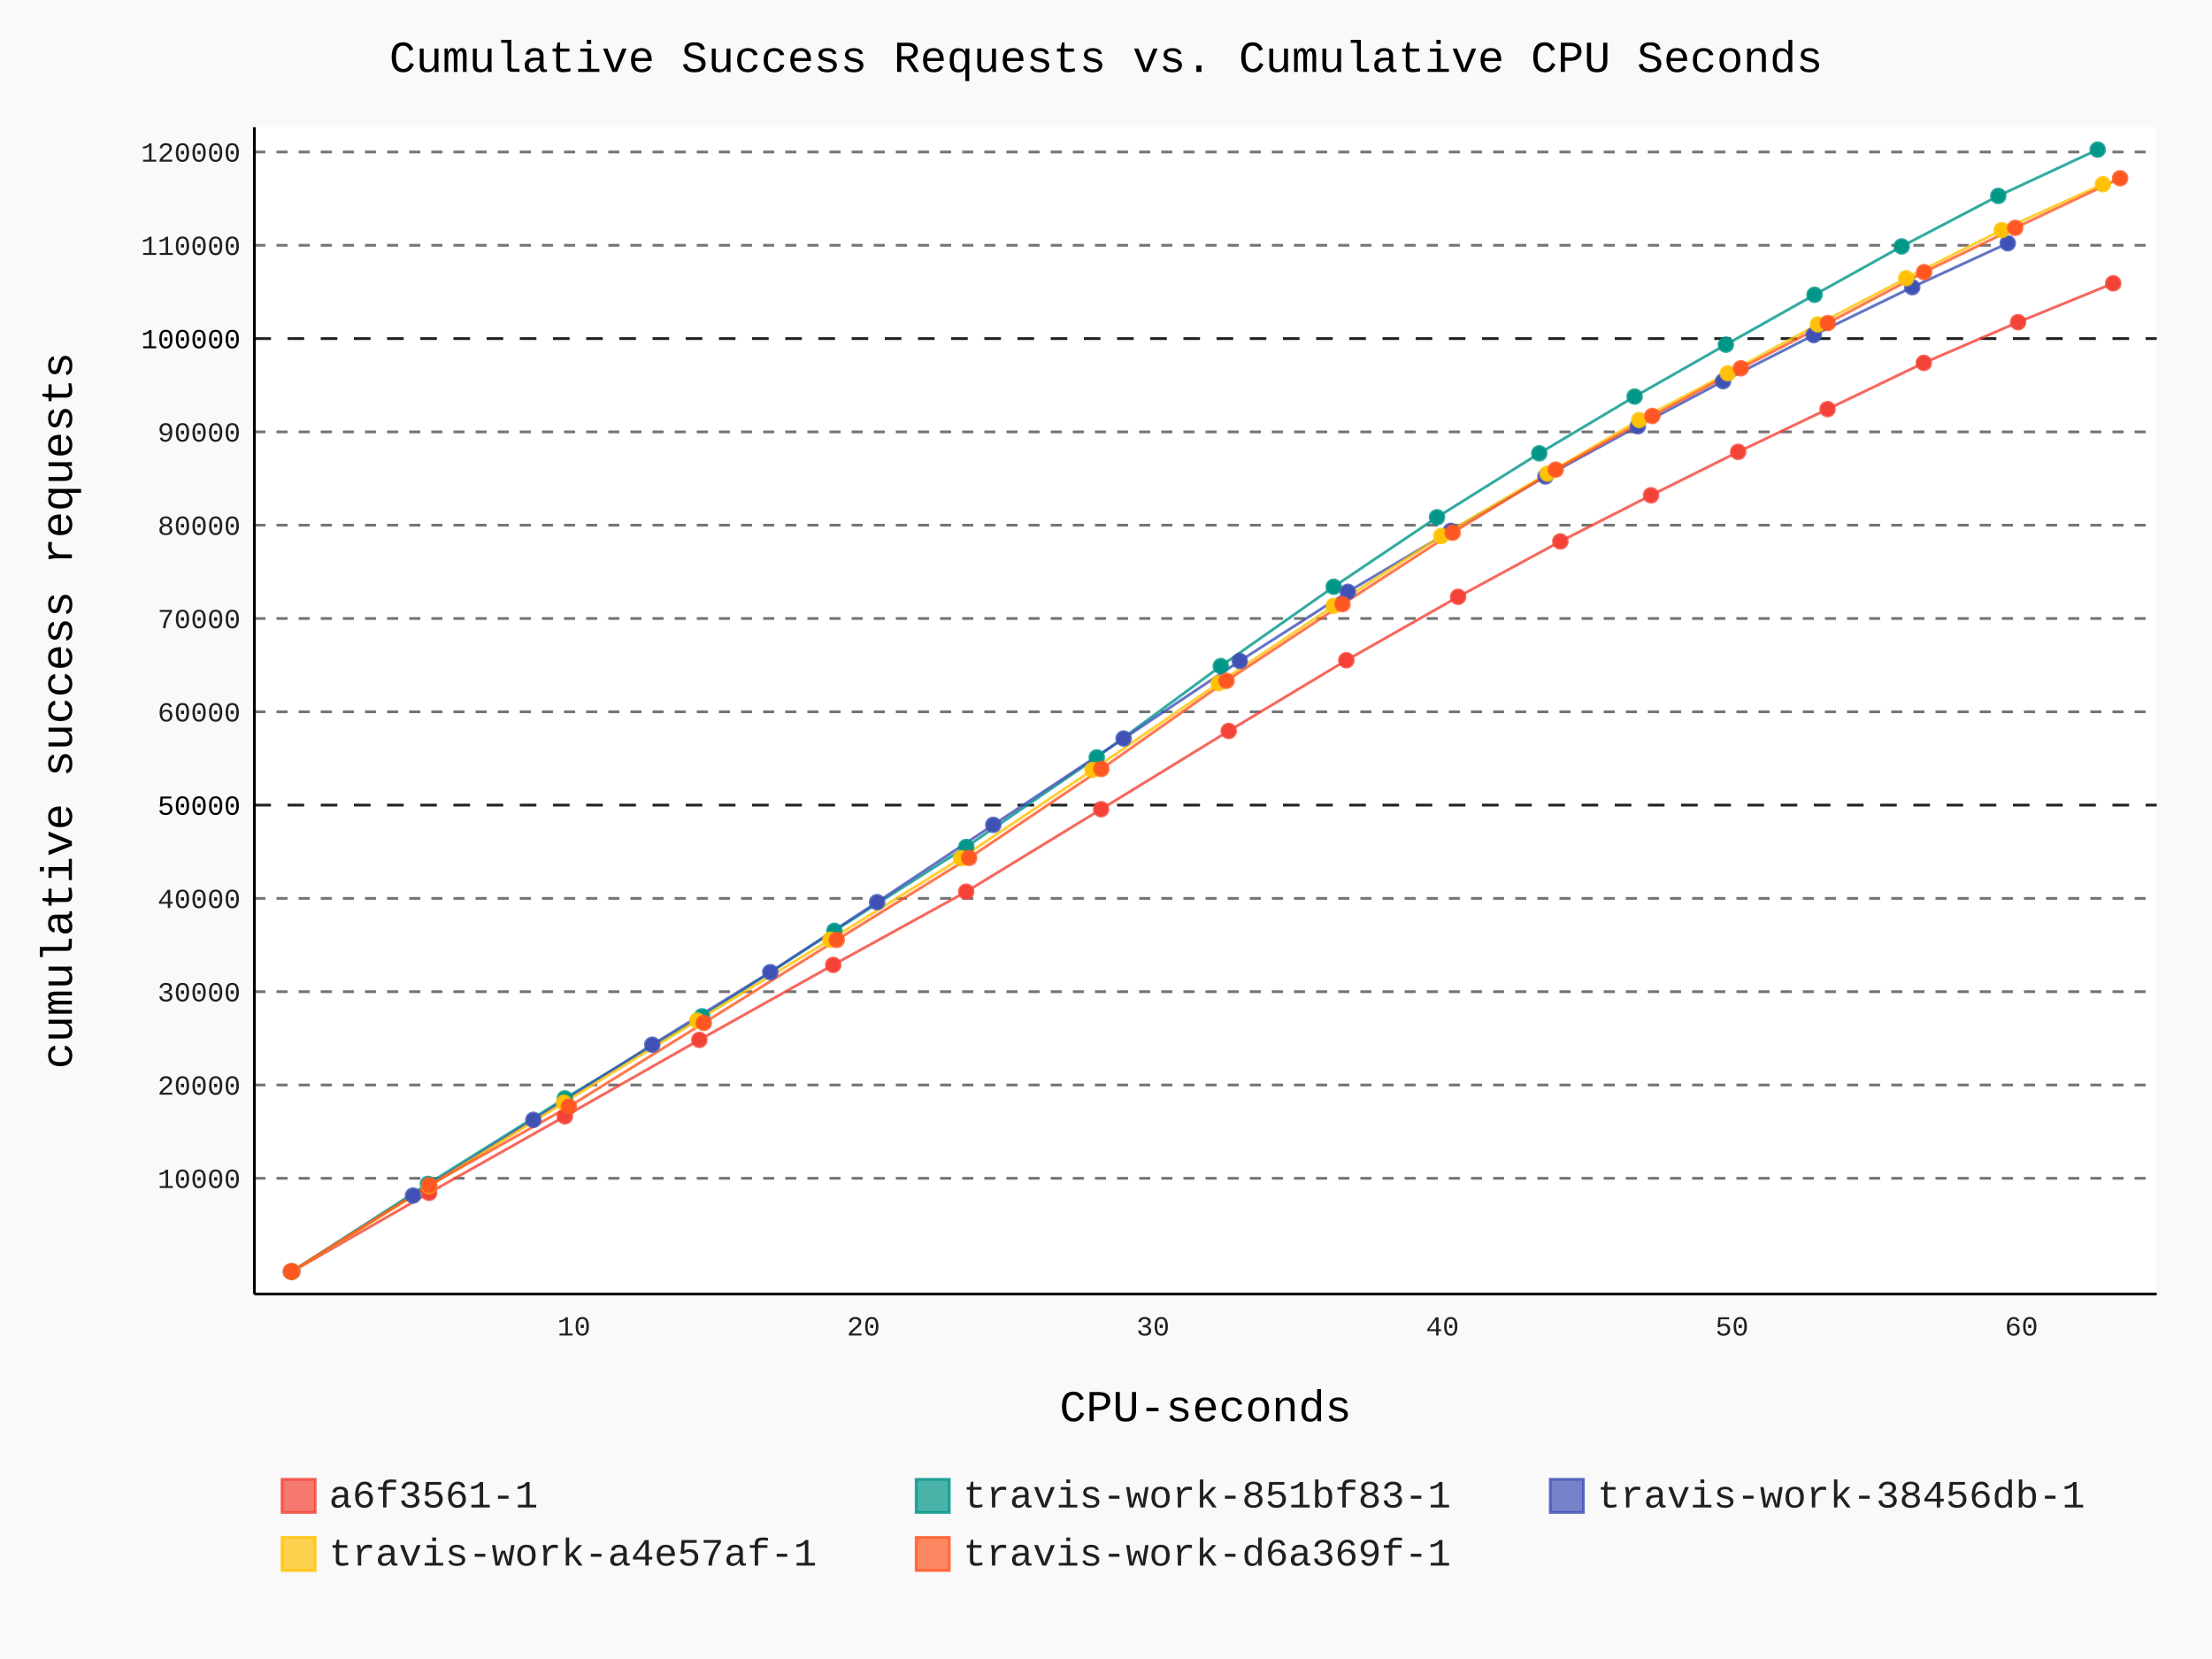
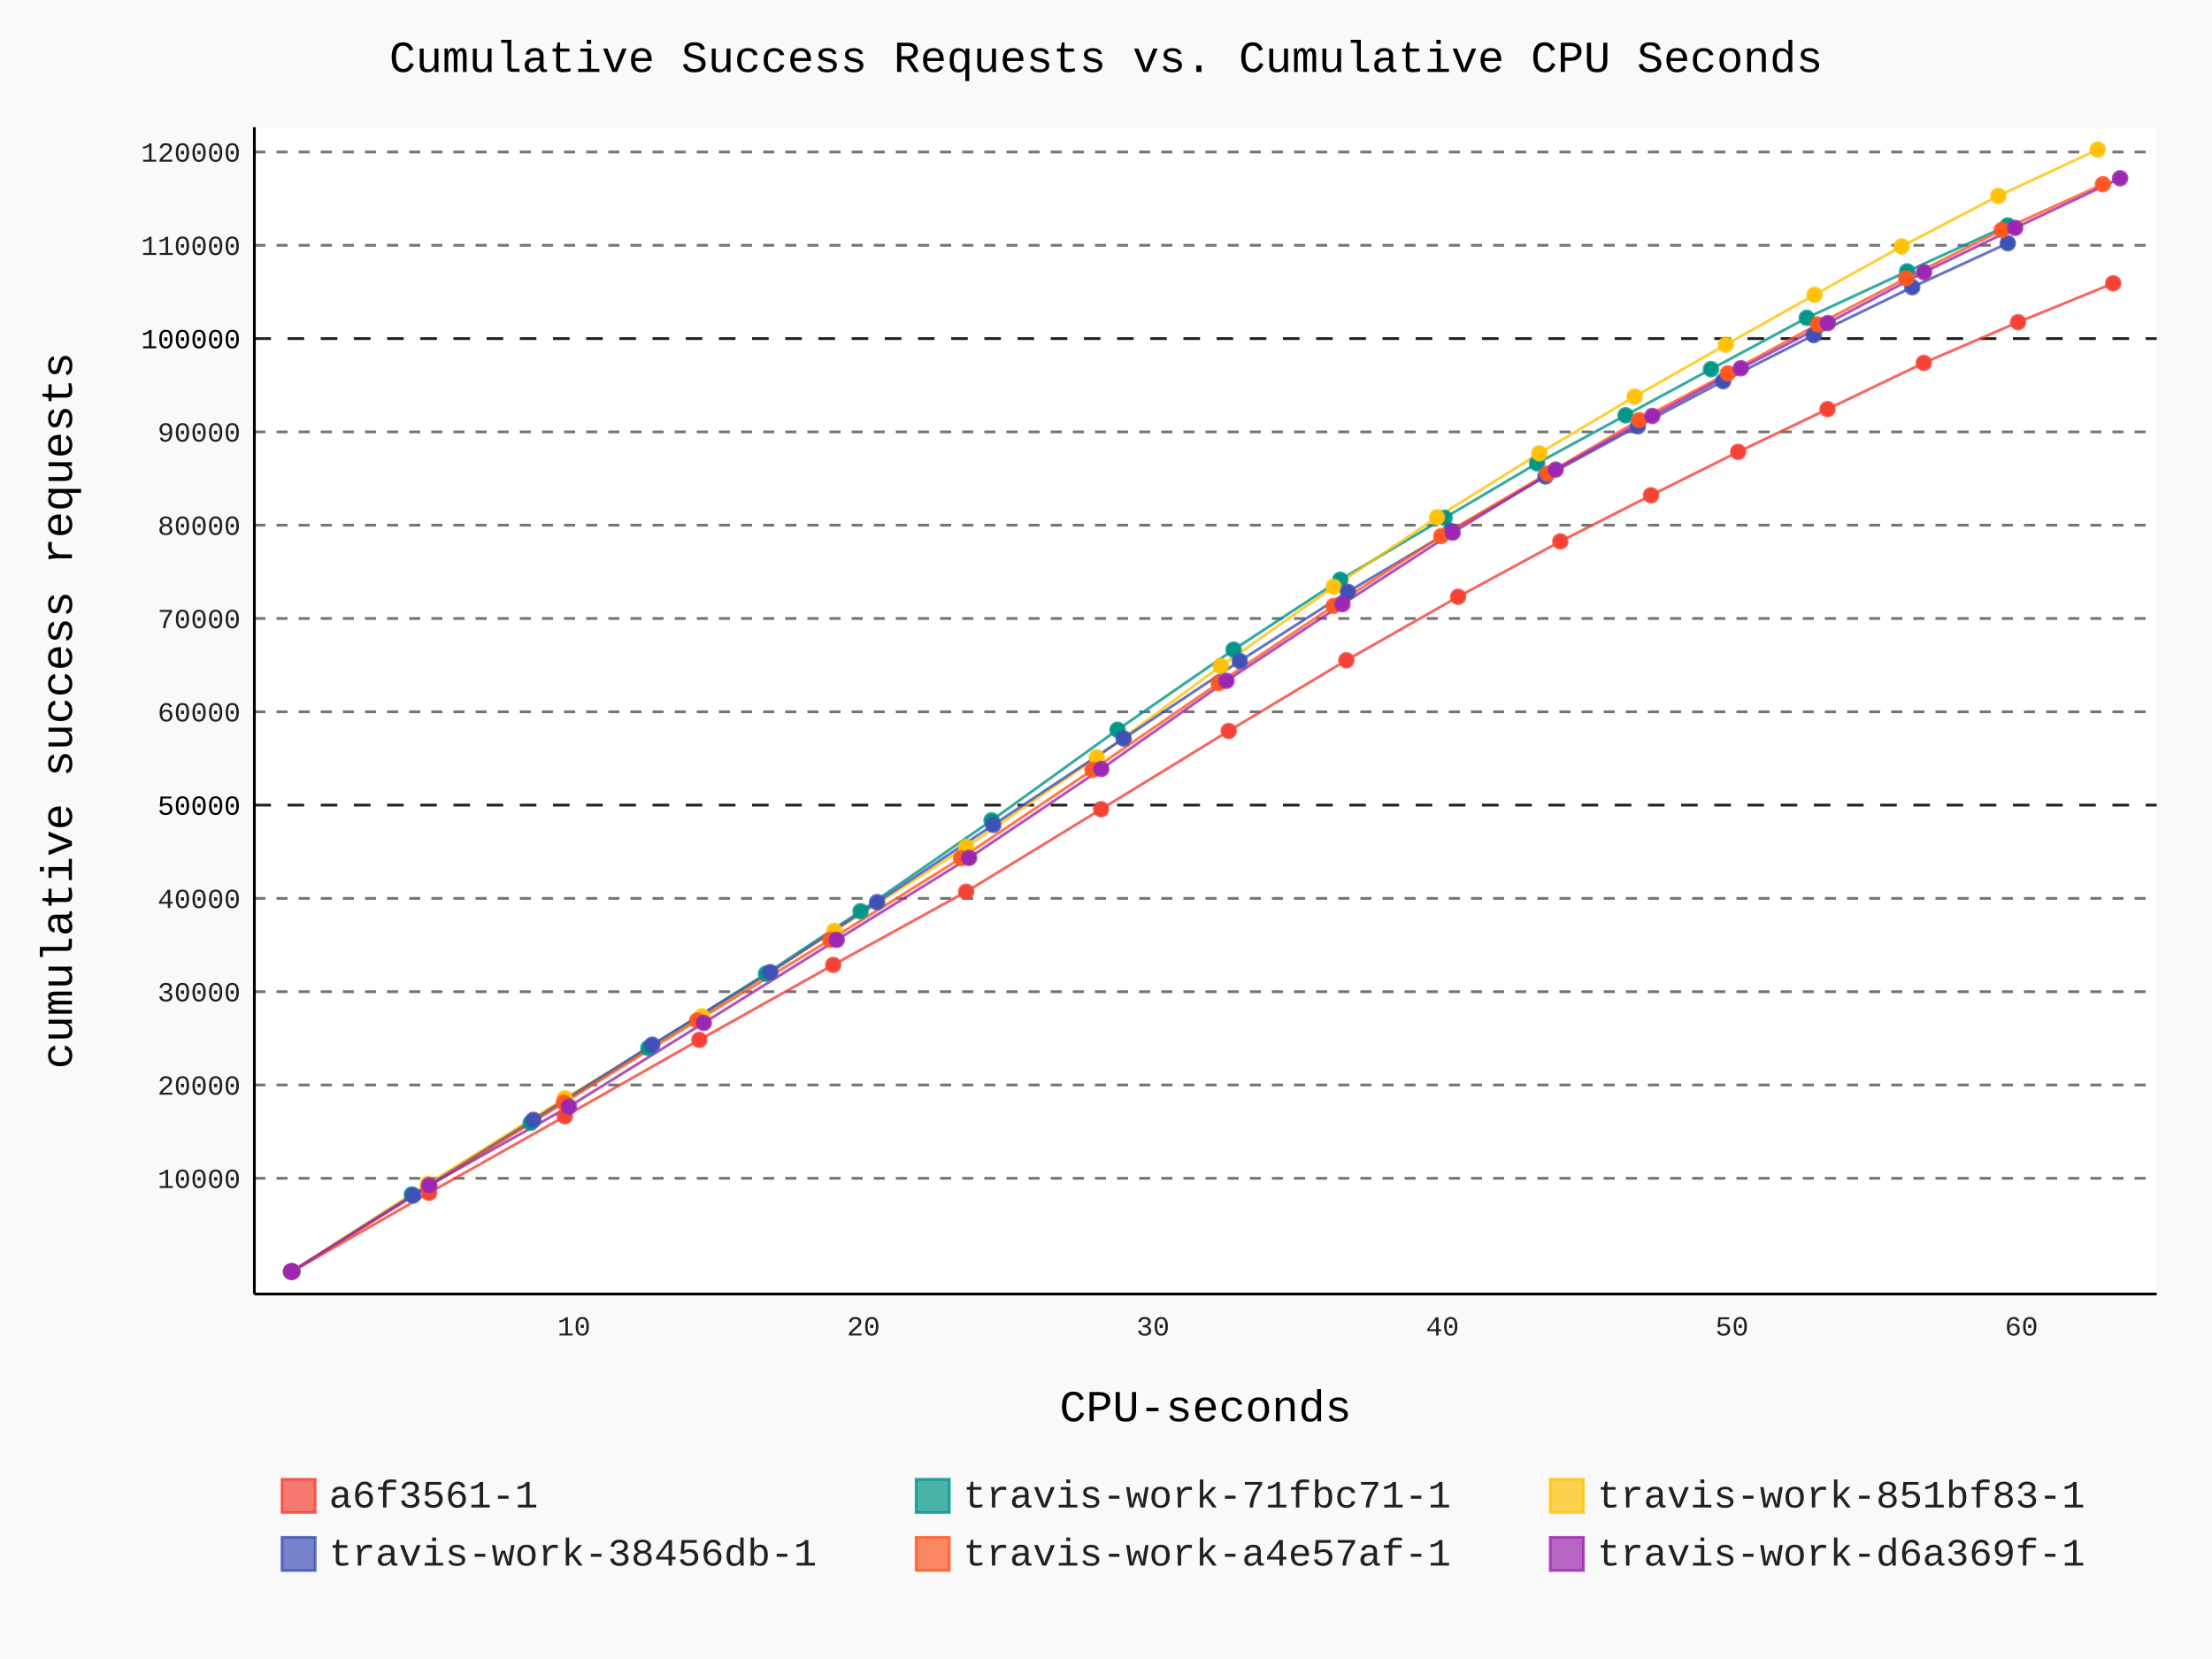
- <svg xmlns="http://www.w3.org/2000/svg" id="chart-db047830-faa6-434f-a14d-485010f6ed37" class="pygal-chart" viewBox="0 0 800 600">
+ <svg xmlns="http://www.w3.org/2000/svg" id="chart-fa2cd950-7147-416b-9624-58029ba85164" class="pygal-chart" viewBox="0 0 800 600">
  <defs>
-     <style type="text/css">#chart-db047830-faa6-434f-a14d-485010f6ed37{-webkit-user-select:none;-webkit-font-smoothing:antialiased;font-family:Consolas,"Liberation Mono",Menlo,Courier,monospace}#chart-db047830-faa6-434f-a14d-485010f6ed37 .title{font-family:Consolas,"Liberation Mono",Menlo,Courier,monospace;font-size:16px}#chart-db047830-faa6-434f-a14d-485010f6ed37 .legends .legend text{font-family:Consolas,"Liberation Mono",Menlo,Courier,monospace;font-size:14px}#chart-db047830-faa6-434f-a14d-485010f6ed37 .axis text{font-family:Consolas,"Liberation Mono",Menlo,Courier,monospace;font-size:10px}#chart-db047830-faa6-434f-a14d-485010f6ed37 .axis text.major{font-family:Consolas,"Liberation Mono",Menlo,Courier,monospace;font-size:10px}#chart-db047830-faa6-434f-a14d-485010f6ed37 .text-overlay text.value{font-family:Consolas,"Liberation Mono",Menlo,Courier,monospace;font-size:16px}#chart-db047830-faa6-434f-a14d-485010f6ed37 .text-overlay text.label{font-family:Consolas,"Liberation Mono",Menlo,Courier,monospace;font-size:10px}#chart-db047830-faa6-434f-a14d-485010f6ed37 .tooltip{font-family:Consolas,"Liberation Mono",Menlo,Courier,monospace;font-size:14px}#chart-db047830-faa6-434f-a14d-485010f6ed37 text.no_data{font-family:Consolas,"Liberation Mono",Menlo,Courier,monospace;font-size:64px}
- #chart-db047830-faa6-434f-a14d-485010f6ed37{background-color:rgba(249,249,249,1)}#chart-db047830-faa6-434f-a14d-485010f6ed37 path,#chart-db047830-faa6-434f-a14d-485010f6ed37 line,#chart-db047830-faa6-434f-a14d-485010f6ed37 rect,#chart-db047830-faa6-434f-a14d-485010f6ed37 circle{-webkit-transition:150ms;-moz-transition:150ms;transition:150ms}#chart-db047830-faa6-434f-a14d-485010f6ed37 .graph &gt; .background{fill:rgba(249,249,249,1)}#chart-db047830-faa6-434f-a14d-485010f6ed37 .plot &gt; .background{fill:rgba(255,255,255,1)}#chart-db047830-faa6-434f-a14d-485010f6ed37 .graph{fill:rgba(0,0,0,.87)}#chart-db047830-faa6-434f-a14d-485010f6ed37 text.no_data{fill:rgba(0,0,0,1)}#chart-db047830-faa6-434f-a14d-485010f6ed37 .title{fill:rgba(0,0,0,1)}#chart-db047830-faa6-434f-a14d-485010f6ed37 .legends .legend text{fill:rgba(0,0,0,.87)}#chart-db047830-faa6-434f-a14d-485010f6ed37 .legends .legend:hover text{fill:rgba(0,0,0,1)}#chart-db047830-faa6-434f-a14d-485010f6ed37 .axis .line{stroke:rgba(0,0,0,1)}#chart-db047830-faa6-434f-a14d-485010f6ed37 .axis .guide.line{stroke:rgba(0,0,0,.54)}#chart-db047830-faa6-434f-a14d-485010f6ed37 .axis .major.line{stroke:rgba(0,0,0,.87)}#chart-db047830-faa6-434f-a14d-485010f6ed37 .axis text.major{fill:rgba(0,0,0,1)}#chart-db047830-faa6-434f-a14d-485010f6ed37 .axis.y .guides:hover .guide.line,#chart-db047830-faa6-434f-a14d-485010f6ed37 .line-graph .axis.x .guides:hover .guide.line,#chart-db047830-faa6-434f-a14d-485010f6ed37 .stackedline-graph .axis.x .guides:hover .guide.line,#chart-db047830-faa6-434f-a14d-485010f6ed37 .xy-graph .axis.x .guides:hover .guide.line{stroke:rgba(0,0,0,1)}#chart-db047830-faa6-434f-a14d-485010f6ed37 .axis .guides:hover text{fill:rgba(0,0,0,1)}#chart-db047830-faa6-434f-a14d-485010f6ed37 .reactive{fill-opacity:.7;stroke-opacity:.8}#chart-db047830-faa6-434f-a14d-485010f6ed37 .ci{stroke:rgba(0,0,0,.87)}#chart-db047830-faa6-434f-a14d-485010f6ed37 .reactive.active,#chart-db047830-faa6-434f-a14d-485010f6ed37 .active .reactive{fill-opacity:.8;stroke-opacity:.9;stroke-width:4}#chart-db047830-faa6-434f-a14d-485010f6ed37 .ci .reactive.active{stroke-width:1.5}#chart-db047830-faa6-434f-a14d-485010f6ed37 .series text{fill:rgba(0,0,0,1)}#chart-db047830-faa6-434f-a14d-485010f6ed37 .tooltip rect{fill:rgba(255,255,255,1);stroke:rgba(0,0,0,1);-webkit-transition:opacity 150ms;-moz-transition:opacity 150ms;transition:opacity 150ms}#chart-db047830-faa6-434f-a14d-485010f6ed37 .tooltip .label{fill:rgba(0,0,0,.87)}#chart-db047830-faa6-434f-a14d-485010f6ed37 .tooltip .label{fill:rgba(0,0,0,.87)}#chart-db047830-faa6-434f-a14d-485010f6ed37 .tooltip .legend{font-size:.8em;fill:rgba(0,0,0,.54)}#chart-db047830-faa6-434f-a14d-485010f6ed37 .tooltip .x_label{font-size:.6em;fill:rgba(0,0,0,1)}#chart-db047830-faa6-434f-a14d-485010f6ed37 .tooltip .xlink{font-size:.5em;text-decoration:underline}#chart-db047830-faa6-434f-a14d-485010f6ed37 .tooltip .value{font-size:1.5em}#chart-db047830-faa6-434f-a14d-485010f6ed37 .bound{font-size:.5em}#chart-db047830-faa6-434f-a14d-485010f6ed37 .max-value{font-size:.75em;fill:rgba(0,0,0,.54)}#chart-db047830-faa6-434f-a14d-485010f6ed37 .map-element{fill:rgba(255,255,255,1);stroke:rgba(0,0,0,.54) !important}#chart-db047830-faa6-434f-a14d-485010f6ed37 .map-element .reactive{fill-opacity:inherit;stroke-opacity:inherit}#chart-db047830-faa6-434f-a14d-485010f6ed37 .color-0,#chart-db047830-faa6-434f-a14d-485010f6ed37 .color-0 a:visited{stroke:#F44336;fill:#F44336}#chart-db047830-faa6-434f-a14d-485010f6ed37 .color-1,#chart-db047830-faa6-434f-a14d-485010f6ed37 .color-1 a:visited{stroke:#009688;fill:#009688}#chart-db047830-faa6-434f-a14d-485010f6ed37 .color-2,#chart-db047830-faa6-434f-a14d-485010f6ed37 .color-2 a:visited{stroke:#3F51B5;fill:#3F51B5}#chart-db047830-faa6-434f-a14d-485010f6ed37 .color-3,#chart-db047830-faa6-434f-a14d-485010f6ed37 .color-3 a:visited{stroke:#FFC107;fill:#FFC107}#chart-db047830-faa6-434f-a14d-485010f6ed37 .color-4,#chart-db047830-faa6-434f-a14d-485010f6ed37 .color-4 a:visited{stroke:#FF5722;fill:#FF5722}#chart-db047830-faa6-434f-a14d-485010f6ed37 .text-overlay .color-0 text{fill:black}#chart-db047830-faa6-434f-a14d-485010f6ed37 .text-overlay .color-1 text{fill:black}#chart-db047830-faa6-434f-a14d-485010f6ed37 .text-overlay .color-2 text{fill:black}#chart-db047830-faa6-434f-a14d-485010f6ed37 .text-overlay .color-3 text{fill:black}#chart-db047830-faa6-434f-a14d-485010f6ed37 .text-overlay .color-4 text{fill:black}
- #chart-db047830-faa6-434f-a14d-485010f6ed37 text.no_data{text-anchor:middle}#chart-db047830-faa6-434f-a14d-485010f6ed37 .guide.line{fill:none}#chart-db047830-faa6-434f-a14d-485010f6ed37 .centered{text-anchor:middle}#chart-db047830-faa6-434f-a14d-485010f6ed37 .title{text-anchor:middle}#chart-db047830-faa6-434f-a14d-485010f6ed37 .legends .legend text{fill-opacity:1}#chart-db047830-faa6-434f-a14d-485010f6ed37 .axis.x text{text-anchor:middle}#chart-db047830-faa6-434f-a14d-485010f6ed37 .axis.x:not(.web) text[transform]{text-anchor:start}#chart-db047830-faa6-434f-a14d-485010f6ed37 .axis.x:not(.web) text[transform].backwards{text-anchor:end}#chart-db047830-faa6-434f-a14d-485010f6ed37 .axis.y text{text-anchor:end}#chart-db047830-faa6-434f-a14d-485010f6ed37 .axis.y text[transform].backwards{text-anchor:start}#chart-db047830-faa6-434f-a14d-485010f6ed37 .axis.y2 text{text-anchor:start}#chart-db047830-faa6-434f-a14d-485010f6ed37 .axis.y2 text[transform].backwards{text-anchor:end}#chart-db047830-faa6-434f-a14d-485010f6ed37 .axis .guide.line{stroke-dasharray:4,4}#chart-db047830-faa6-434f-a14d-485010f6ed37 .axis .major.guide.line{stroke-dasharray:6,6}#chart-db047830-faa6-434f-a14d-485010f6ed37 .horizontal .axis.y .guide.line,#chart-db047830-faa6-434f-a14d-485010f6ed37 .horizontal .axis.y2 .guide.line,#chart-db047830-faa6-434f-a14d-485010f6ed37 .vertical .axis.x .guide.line{opacity:0}#chart-db047830-faa6-434f-a14d-485010f6ed37 .horizontal .axis.always_show .guide.line,#chart-db047830-faa6-434f-a14d-485010f6ed37 .vertical .axis.always_show .guide.line{opacity:1 !important}#chart-db047830-faa6-434f-a14d-485010f6ed37 .axis.y .guides:hover .guide.line,#chart-db047830-faa6-434f-a14d-485010f6ed37 .axis.y2 .guides:hover .guide.line,#chart-db047830-faa6-434f-a14d-485010f6ed37 .axis.x .guides:hover .guide.line{opacity:1}#chart-db047830-faa6-434f-a14d-485010f6ed37 .axis .guides:hover text{opacity:1}#chart-db047830-faa6-434f-a14d-485010f6ed37 .nofill{fill:none}#chart-db047830-faa6-434f-a14d-485010f6ed37 .subtle-fill{fill-opacity:.2}#chart-db047830-faa6-434f-a14d-485010f6ed37 .dot{stroke-width:1px;fill-opacity:1}#chart-db047830-faa6-434f-a14d-485010f6ed37 .dot.active{stroke-width:5px}#chart-db047830-faa6-434f-a14d-485010f6ed37 .dot.negative{fill:transparent}#chart-db047830-faa6-434f-a14d-485010f6ed37 text,#chart-db047830-faa6-434f-a14d-485010f6ed37 tspan{stroke:none !important}#chart-db047830-faa6-434f-a14d-485010f6ed37 .series text.active{opacity:1}#chart-db047830-faa6-434f-a14d-485010f6ed37 .tooltip rect{fill-opacity:.95;stroke-width:.5}#chart-db047830-faa6-434f-a14d-485010f6ed37 .tooltip text{fill-opacity:1}#chart-db047830-faa6-434f-a14d-485010f6ed37 .showable{visibility:hidden}#chart-db047830-faa6-434f-a14d-485010f6ed37 .showable.shown{visibility:visible}#chart-db047830-faa6-434f-a14d-485010f6ed37 .gauge-background{fill:rgba(229,229,229,1);stroke:none}#chart-db047830-faa6-434f-a14d-485010f6ed37 .bg-lines{stroke:rgba(249,249,249,1);stroke-width:2px}</style>
+     <style type="text/css">#chart-fa2cd950-7147-416b-9624-58029ba85164{-webkit-user-select:none;-webkit-font-smoothing:antialiased;font-family:Consolas,"Liberation Mono",Menlo,Courier,monospace}#chart-fa2cd950-7147-416b-9624-58029ba85164 .title{font-family:Consolas,"Liberation Mono",Menlo,Courier,monospace;font-size:16px}#chart-fa2cd950-7147-416b-9624-58029ba85164 .legends .legend text{font-family:Consolas,"Liberation Mono",Menlo,Courier,monospace;font-size:14px}#chart-fa2cd950-7147-416b-9624-58029ba85164 .axis text{font-family:Consolas,"Liberation Mono",Menlo,Courier,monospace;font-size:10px}#chart-fa2cd950-7147-416b-9624-58029ba85164 .axis text.major{font-family:Consolas,"Liberation Mono",Menlo,Courier,monospace;font-size:10px}#chart-fa2cd950-7147-416b-9624-58029ba85164 .text-overlay text.value{font-family:Consolas,"Liberation Mono",Menlo,Courier,monospace;font-size:16px}#chart-fa2cd950-7147-416b-9624-58029ba85164 .text-overlay text.label{font-family:Consolas,"Liberation Mono",Menlo,Courier,monospace;font-size:10px}#chart-fa2cd950-7147-416b-9624-58029ba85164 .tooltip{font-family:Consolas,"Liberation Mono",Menlo,Courier,monospace;font-size:14px}#chart-fa2cd950-7147-416b-9624-58029ba85164 text.no_data{font-family:Consolas,"Liberation Mono",Menlo,Courier,monospace;font-size:64px}
+ #chart-fa2cd950-7147-416b-9624-58029ba85164{background-color:rgba(249,249,249,1)}#chart-fa2cd950-7147-416b-9624-58029ba85164 path,#chart-fa2cd950-7147-416b-9624-58029ba85164 line,#chart-fa2cd950-7147-416b-9624-58029ba85164 rect,#chart-fa2cd950-7147-416b-9624-58029ba85164 circle{-webkit-transition:150ms;-moz-transition:150ms;transition:150ms}#chart-fa2cd950-7147-416b-9624-58029ba85164 .graph &gt; .background{fill:rgba(249,249,249,1)}#chart-fa2cd950-7147-416b-9624-58029ba85164 .plot &gt; .background{fill:rgba(255,255,255,1)}#chart-fa2cd950-7147-416b-9624-58029ba85164 .graph{fill:rgba(0,0,0,.87)}#chart-fa2cd950-7147-416b-9624-58029ba85164 text.no_data{fill:rgba(0,0,0,1)}#chart-fa2cd950-7147-416b-9624-58029ba85164 .title{fill:rgba(0,0,0,1)}#chart-fa2cd950-7147-416b-9624-58029ba85164 .legends .legend text{fill:rgba(0,0,0,.87)}#chart-fa2cd950-7147-416b-9624-58029ba85164 .legends .legend:hover text{fill:rgba(0,0,0,1)}#chart-fa2cd950-7147-416b-9624-58029ba85164 .axis .line{stroke:rgba(0,0,0,1)}#chart-fa2cd950-7147-416b-9624-58029ba85164 .axis .guide.line{stroke:rgba(0,0,0,.54)}#chart-fa2cd950-7147-416b-9624-58029ba85164 .axis .major.line{stroke:rgba(0,0,0,.87)}#chart-fa2cd950-7147-416b-9624-58029ba85164 .axis text.major{fill:rgba(0,0,0,1)}#chart-fa2cd950-7147-416b-9624-58029ba85164 .axis.y .guides:hover .guide.line,#chart-fa2cd950-7147-416b-9624-58029ba85164 .line-graph .axis.x .guides:hover .guide.line,#chart-fa2cd950-7147-416b-9624-58029ba85164 .stackedline-graph .axis.x .guides:hover .guide.line,#chart-fa2cd950-7147-416b-9624-58029ba85164 .xy-graph .axis.x .guides:hover .guide.line{stroke:rgba(0,0,0,1)}#chart-fa2cd950-7147-416b-9624-58029ba85164 .axis .guides:hover text{fill:rgba(0,0,0,1)}#chart-fa2cd950-7147-416b-9624-58029ba85164 .reactive{fill-opacity:.7;stroke-opacity:.8}#chart-fa2cd950-7147-416b-9624-58029ba85164 .ci{stroke:rgba(0,0,0,.87)}#chart-fa2cd950-7147-416b-9624-58029ba85164 .reactive.active,#chart-fa2cd950-7147-416b-9624-58029ba85164 .active .reactive{fill-opacity:.8;stroke-opacity:.9;stroke-width:4}#chart-fa2cd950-7147-416b-9624-58029ba85164 .ci .reactive.active{stroke-width:1.5}#chart-fa2cd950-7147-416b-9624-58029ba85164 .series text{fill:rgba(0,0,0,1)}#chart-fa2cd950-7147-416b-9624-58029ba85164 .tooltip rect{fill:rgba(255,255,255,1);stroke:rgba(0,0,0,1);-webkit-transition:opacity 150ms;-moz-transition:opacity 150ms;transition:opacity 150ms}#chart-fa2cd950-7147-416b-9624-58029ba85164 .tooltip .label{fill:rgba(0,0,0,.87)}#chart-fa2cd950-7147-416b-9624-58029ba85164 .tooltip .label{fill:rgba(0,0,0,.87)}#chart-fa2cd950-7147-416b-9624-58029ba85164 .tooltip .legend{font-size:.8em;fill:rgba(0,0,0,.54)}#chart-fa2cd950-7147-416b-9624-58029ba85164 .tooltip .x_label{font-size:.6em;fill:rgba(0,0,0,1)}#chart-fa2cd950-7147-416b-9624-58029ba85164 .tooltip .xlink{font-size:.5em;text-decoration:underline}#chart-fa2cd950-7147-416b-9624-58029ba85164 .tooltip .value{font-size:1.5em}#chart-fa2cd950-7147-416b-9624-58029ba85164 .bound{font-size:.5em}#chart-fa2cd950-7147-416b-9624-58029ba85164 .max-value{font-size:.75em;fill:rgba(0,0,0,.54)}#chart-fa2cd950-7147-416b-9624-58029ba85164 .map-element{fill:rgba(255,255,255,1);stroke:rgba(0,0,0,.54) !important}#chart-fa2cd950-7147-416b-9624-58029ba85164 .map-element .reactive{fill-opacity:inherit;stroke-opacity:inherit}#chart-fa2cd950-7147-416b-9624-58029ba85164 .color-0,#chart-fa2cd950-7147-416b-9624-58029ba85164 .color-0 a:visited{stroke:#F44336;fill:#F44336}#chart-fa2cd950-7147-416b-9624-58029ba85164 .color-1,#chart-fa2cd950-7147-416b-9624-58029ba85164 .color-1 a:visited{stroke:#009688;fill:#009688}#chart-fa2cd950-7147-416b-9624-58029ba85164 .color-2,#chart-fa2cd950-7147-416b-9624-58029ba85164 .color-2 a:visited{stroke:#FFC107;fill:#FFC107}#chart-fa2cd950-7147-416b-9624-58029ba85164 .color-3,#chart-fa2cd950-7147-416b-9624-58029ba85164 .color-3 a:visited{stroke:#3F51B5;fill:#3F51B5}#chart-fa2cd950-7147-416b-9624-58029ba85164 .color-4,#chart-fa2cd950-7147-416b-9624-58029ba85164 .color-4 a:visited{stroke:#FF5722;fill:#FF5722}#chart-fa2cd950-7147-416b-9624-58029ba85164 .color-5,#chart-fa2cd950-7147-416b-9624-58029ba85164 .color-5 a:visited{stroke:#9C27B0;fill:#9C27B0}#chart-fa2cd950-7147-416b-9624-58029ba85164 .text-overlay .color-0 text{fill:black}#chart-fa2cd950-7147-416b-9624-58029ba85164 .text-overlay .color-1 text{fill:black}#chart-fa2cd950-7147-416b-9624-58029ba85164 .text-overlay .color-2 text{fill:black}#chart-fa2cd950-7147-416b-9624-58029ba85164 .text-overlay .color-3 text{fill:black}#chart-fa2cd950-7147-416b-9624-58029ba85164 .text-overlay .color-4 text{fill:black}#chart-fa2cd950-7147-416b-9624-58029ba85164 .text-overlay .color-5 text{fill:black}
+ #chart-fa2cd950-7147-416b-9624-58029ba85164 text.no_data{text-anchor:middle}#chart-fa2cd950-7147-416b-9624-58029ba85164 .guide.line{fill:none}#chart-fa2cd950-7147-416b-9624-58029ba85164 .centered{text-anchor:middle}#chart-fa2cd950-7147-416b-9624-58029ba85164 .title{text-anchor:middle}#chart-fa2cd950-7147-416b-9624-58029ba85164 .legends .legend text{fill-opacity:1}#chart-fa2cd950-7147-416b-9624-58029ba85164 .axis.x text{text-anchor:middle}#chart-fa2cd950-7147-416b-9624-58029ba85164 .axis.x:not(.web) text[transform]{text-anchor:start}#chart-fa2cd950-7147-416b-9624-58029ba85164 .axis.x:not(.web) text[transform].backwards{text-anchor:end}#chart-fa2cd950-7147-416b-9624-58029ba85164 .axis.y text{text-anchor:end}#chart-fa2cd950-7147-416b-9624-58029ba85164 .axis.y text[transform].backwards{text-anchor:start}#chart-fa2cd950-7147-416b-9624-58029ba85164 .axis.y2 text{text-anchor:start}#chart-fa2cd950-7147-416b-9624-58029ba85164 .axis.y2 text[transform].backwards{text-anchor:end}#chart-fa2cd950-7147-416b-9624-58029ba85164 .axis .guide.line{stroke-dasharray:4,4}#chart-fa2cd950-7147-416b-9624-58029ba85164 .axis .major.guide.line{stroke-dasharray:6,6}#chart-fa2cd950-7147-416b-9624-58029ba85164 .horizontal .axis.y .guide.line,#chart-fa2cd950-7147-416b-9624-58029ba85164 .horizontal .axis.y2 .guide.line,#chart-fa2cd950-7147-416b-9624-58029ba85164 .vertical .axis.x .guide.line{opacity:0}#chart-fa2cd950-7147-416b-9624-58029ba85164 .horizontal .axis.always_show .guide.line,#chart-fa2cd950-7147-416b-9624-58029ba85164 .vertical .axis.always_show .guide.line{opacity:1 !important}#chart-fa2cd950-7147-416b-9624-58029ba85164 .axis.y .guides:hover .guide.line,#chart-fa2cd950-7147-416b-9624-58029ba85164 .axis.y2 .guides:hover .guide.line,#chart-fa2cd950-7147-416b-9624-58029ba85164 .axis.x .guides:hover .guide.line{opacity:1}#chart-fa2cd950-7147-416b-9624-58029ba85164 .axis .guides:hover text{opacity:1}#chart-fa2cd950-7147-416b-9624-58029ba85164 .nofill{fill:none}#chart-fa2cd950-7147-416b-9624-58029ba85164 .subtle-fill{fill-opacity:.2}#chart-fa2cd950-7147-416b-9624-58029ba85164 .dot{stroke-width:1px;fill-opacity:1}#chart-fa2cd950-7147-416b-9624-58029ba85164 .dot.active{stroke-width:5px}#chart-fa2cd950-7147-416b-9624-58029ba85164 .dot.negative{fill:transparent}#chart-fa2cd950-7147-416b-9624-58029ba85164 text,#chart-fa2cd950-7147-416b-9624-58029ba85164 tspan{stroke:none !important}#chart-fa2cd950-7147-416b-9624-58029ba85164 .series text.active{opacity:1}#chart-fa2cd950-7147-416b-9624-58029ba85164 .tooltip rect{fill-opacity:.95;stroke-width:.5}#chart-fa2cd950-7147-416b-9624-58029ba85164 .tooltip text{fill-opacity:1}#chart-fa2cd950-7147-416b-9624-58029ba85164 .showable{visibility:hidden}#chart-fa2cd950-7147-416b-9624-58029ba85164 .showable.shown{visibility:visible}#chart-fa2cd950-7147-416b-9624-58029ba85164 .gauge-background{fill:rgba(229,229,229,1);stroke:none}#chart-fa2cd950-7147-416b-9624-58029ba85164 .bg-lines{stroke:rgba(249,249,249,1);stroke-width:2px}</style>
  </defs>
  <g class="graph xy-graph vertical">
    <rect x="0" y="0" width="800" height="600" class="background" />
    <g transform="translate(92, 46)" class="plot">
      <rect x="0" y="0" width="688.0" height="422.0" class="background" />
      <g class="axis y always_show">
        <path d="M0 422 h688" class="line" />
        <g class="guides">
          <path d="M0 380.145 h688" class="guide line" />
          <text x="-5" y="383.645" class="">10000</text>
        </g>
        <g class="guides">
          <path d="M0 346.402 h688" class="guide line" />
          <text x="-5" y="349.902" class="">20000</text>
        </g>
        <g class="guides">
          <path d="M0 312.658 h688" class="guide line" />
          <text x="-5" y="316.158" class="">30000</text>
        </g>
        <g class="guides">
          <path d="M0 278.915 h688" class="guide line" />
          <text x="-5" y="282.415" class="">40000</text>
        </g>
        <g class="guides">
          <path d="M0 245.172 h688" class="major guide line" />
          <text x="-5" y="248.672" class="major">50000</text>
        </g>
        <g class="guides">
          <path d="M0 211.429 h688" class="guide line" />
          <text x="-5" y="214.929" class="">60000</text>
        </g>
        <g class="guides">
          <path d="M0 177.685 h688" class="guide line" />
          <text x="-5" y="181.185" class="">70000</text>
        </g>
        <g class="guides">
          <path d="M0 143.942 h688" class="guide line" />
          <text x="-5" y="147.442" class="">80000</text>
        </g>
        <g class="guides">
          <path d="M0 110.199 h688" class="guide line" />
          <text x="-5" y="113.699" class="">90000</text>
        </g>
        <g class="guides">
          <path d="M0 76.456 h688" class="major guide line" />
          <text x="-5" y="79.956" class="major">100000</text>
        </g>
        <g class="guides">
          <path d="M0 42.712 h688" class="guide line" />
          <text x="-5" y="46.212" class="">110000</text>
        </g>
        <g class="guides">
          <path d="M0 8.969 h688" class="guide line" />
          <text x="-5" y="12.469" class="">120000</text>
        </g>
      </g>
      <g class="axis x">
        <path d="M0 0 v422" class="line" />
        <g class="guides">
          <path d="M115.588 0 v422" class="guide line" />
          <text x="115.588" y="437.0" class="">10</text>
        </g>
        <g class="guides">
          <path d="M220.289 0 v422" class="guide line" />
          <text x="220.289" y="437.0" class="">20</text>
        </g>
        <g class="guides">
          <path d="M324.989 0 v422" class="guide line" />
          <text x="324.989" y="437.0" class="">30</text>
        </g>
        <g class="guides">
          <path d="M429.69 0 v422" class="guide line" />
          <text x="429.69" y="437.0" class="">40</text>
        </g>
        <g class="guides">
          <path d="M534.391 0 v422" class="guide line" />
          <text x="534.391" y="437.0" class="">50</text>
        </g>
        <g class="guides">
          <path d="M639.091 0 v422" class="guide line" />
          <text x="639.091" y="437.0" class="">60</text>
        </g>
      </g>
      <g class="series serie-0 color-0">
        <path d="M13.383 413.878 L13.671 413.858 63.201 385.409 112.299 357.722 160.921 330.09 209.344 302.971 257.429 276.506 306.23 246.667 352.374 218.366 394.919 192.799 435.351 169.843 472.317 149.81 505.112 133.127 536.621 117.427 568.967 101.962 603.771 85.246 637.87 70.52 672.266 56.476" class="line reactive nofill" />
      </g>
      <g class="series serie-1 color-1">
+         <path d="M13.474 413.885 L13.731 413.864 56.937 386.013 99.938 360.078 142.502 333.019 185.042 306.146 219.239 283.568 266.626 250.723 312.178 217.924 354.156 188.959 392.721 163.678 430.45 141.28 463.888 121.564 495.921 104.193 526.806 87.513 561.456 68.944 597.741 52.157 634.125 35.542" class="line reactive nofill" />
+       </g>
+       <g class="series serie-2 color-2">
        <path d="M13.242 413.885 L13.524 413.864 62.763 382.179 112.283 351.237 161.881 321.56 209.766 290.651 257.465 260.312 304.656 227.912 349.517 194.898 390.347 166.213 427.709 141.084 464.692 117.956 499.18 97.43 532.191 78.649 564.258 60.616 595.758 43.124 630.701 24.852 666.658 8.115" class="line reactive nofill" />
      </g>
-       <g class="series serie-2 color-2">
+       <g class="series serie-3 color-3">
        <path d="M13.465 413.885 L13.733 413.864 57.38 386.391 100.898 359.011 143.9 331.835 186.578 305.589 225.213 280.288 267.238 252.322 314.375 221.093 356.383 193.049 395.475 168.035 432.679 146.007 466.941 126.321 500.357 108.147 531.193 91.859 563.962 75.18 599.58 57.866 634.138 41.96" class="line reactive nofill" />
      </g>
-       <g class="series serie-3 color-3">
+       <g class="series serie-4 color-4">
        <path d="M13.344 413.878 L13.652 413.858 63.187 382.972 111.956 352.776 160.124 323.082 208.28 293.857 255.595 264.358 303.14 232.451 348.719 201.063 390.345 173.12 429.235 147.866 467.643 125.299 500.846 105.924 532.861 89.018 565.433 71.333 597.392 54.637 631.963 37.192 668.54 20.634" class="line reactive nofill" />
      </g>
-       <g class="series serie-4 color-4">
+       <g class="series serie-5 color-5">
        <path d="M13.231 413.878 L13.46 413.858 63.214 382.679 113.758 354.24 162.539 323.942 210.609 293.924 258.495 264.267 306.297 232.113 351.582 200.236 393.521 172.502 433.371 146.645 470.647 123.841 505.579 104.435 537.59 87.193 569.046 70.834 603.873 52.441 636.812 36.419 674.769 18.471" class="line reactive nofill" />
      </g>
    </g>
    <g class="titles">
      <text x="400.0" y="26" class="title plot_title">Cumulative Success Requests vs. Cumulative CPU Seconds</text>
      <text x="436.0" y="514.0" class="title">CPU-seconds</text>
      <text x="0" y="283.0" class="title" transform="rotate(-90 0 257)">cumulative success requests</text>
    </g>
    <g transform="translate(92, 46)" class="plot overlay">
      <g class="series serie-0 color-0">
        <g class="dots">
          <circle cx="13.383" cy="413.878" r="2.5" class="dot reactive tooltip-trigger" />
        </g>
        <g class="dots">
          <circle cx="13.671" cy="413.858" r="2.5" class="dot reactive tooltip-trigger" />
        </g>
        <g class="dots">
          <circle cx="63.201" cy="385.409" r="2.5" class="dot reactive tooltip-trigger" />
        </g>
        <g class="dots">
          <circle cx="112.299" cy="357.722" r="2.5" class="dot reactive tooltip-trigger" />
        </g>
        <g class="dots">
          <circle cx="160.921" cy="330.09" r="2.5" class="dot reactive tooltip-trigger" />
        </g>
        <g class="dots">
          <circle cx="209.344" cy="302.971" r="2.5" class="dot reactive tooltip-trigger" />
        </g>
        <g class="dots">
          <circle cx="257.429" cy="276.506" r="2.5" class="dot reactive tooltip-trigger" />
        </g>
        <g class="dots">
          <circle cx="306.23" cy="246.667" r="2.5" class="dot reactive tooltip-trigger" />
        </g>
        <g class="dots">
          <circle cx="352.374" cy="218.366" r="2.5" class="dot reactive tooltip-trigger" />
        </g>
        <g class="dots">
          <circle cx="394.919" cy="192.799" r="2.5" class="dot reactive tooltip-trigger" />
        </g>
        <g class="dots">
          <circle cx="435.351" cy="169.843" r="2.5" class="dot reactive tooltip-trigger" />
        </g>
        <g class="dots">
          <circle cx="472.317" cy="149.81" r="2.5" class="dot reactive tooltip-trigger" />
        </g>
        <g class="dots">
          <circle cx="505.112" cy="133.127" r="2.5" class="dot reactive tooltip-trigger" />
        </g>
        <g class="dots">
          <circle cx="536.621" cy="117.427" r="2.5" class="dot reactive tooltip-trigger" />
        </g>
        <g class="dots">
          <circle cx="568.967" cy="101.962" r="2.5" class="dot reactive tooltip-trigger" />
        </g>
        <g class="dots">
          <circle cx="603.771" cy="85.246" r="2.5" class="dot reactive tooltip-trigger" />
        </g>
        <g class="dots">
          <circle cx="637.87" cy="70.52" r="2.5" class="dot reactive tooltip-trigger" />
        </g>
        <g class="dots">
          <circle cx="672.266" cy="56.476" r="2.5" class="dot reactive tooltip-trigger" />
        </g>
      </g>
      <g class="series serie-1 color-1">
        <g class="dots">
+           <circle cx="13.474" cy="413.885" r="2.5" class="dot reactive tooltip-trigger" />
+         </g>
+         <g class="dots">
+           <circle cx="13.731" cy="413.864" r="2.5" class="dot reactive tooltip-trigger" />
+         </g>
+         <g class="dots">
+           <circle cx="56.937" cy="386.013" r="2.5" class="dot reactive tooltip-trigger" />
+         </g>
+         <g class="dots">
+           <circle cx="99.938" cy="360.078" r="2.5" class="dot reactive tooltip-trigger" />
+         </g>
+         <g class="dots">
+           <circle cx="142.502" cy="333.019" r="2.5" class="dot reactive tooltip-trigger" />
+         </g>
+         <g class="dots">
+           <circle cx="185.042" cy="306.146" r="2.5" class="dot reactive tooltip-trigger" />
+         </g>
+         <g class="dots">
+           <circle cx="219.239" cy="283.568" r="2.5" class="dot reactive tooltip-trigger" />
+         </g>
+         <g class="dots">
+           <circle cx="266.626" cy="250.723" r="2.5" class="dot reactive tooltip-trigger" />
+         </g>
+         <g class="dots">
+           <circle cx="312.178" cy="217.924" r="2.5" class="dot reactive tooltip-trigger" />
+         </g>
+         <g class="dots">
+           <circle cx="354.156" cy="188.959" r="2.5" class="dot reactive tooltip-trigger" />
+         </g>
+         <g class="dots">
+           <circle cx="392.721" cy="163.678" r="2.5" class="dot reactive tooltip-trigger" />
+         </g>
+         <g class="dots">
+           <circle cx="430.45" cy="141.28" r="2.5" class="dot reactive tooltip-trigger" />
+         </g>
+         <g class="dots">
+           <circle cx="463.888" cy="121.564" r="2.5" class="dot reactive tooltip-trigger" />
+         </g>
+         <g class="dots">
+           <circle cx="495.921" cy="104.193" r="2.5" class="dot reactive tooltip-trigger" />
+         </g>
+         <g class="dots">
+           <circle cx="526.806" cy="87.513" r="2.5" class="dot reactive tooltip-trigger" />
+         </g>
+         <g class="dots">
+           <circle cx="561.456" cy="68.944" r="2.5" class="dot reactive tooltip-trigger" />
+         </g>
+         <g class="dots">
+           <circle cx="597.741" cy="52.157" r="2.5" class="dot reactive tooltip-trigger" />
+         </g>
+         <g class="dots">
+           <circle cx="634.125" cy="35.542" r="2.5" class="dot reactive tooltip-trigger" />
+         </g>
+       </g>
+       <g class="series serie-2 color-2">
+         <g class="dots">
          <circle cx="13.242" cy="413.885" r="2.5" class="dot reactive tooltip-trigger" />
        </g>
        <g class="dots">
          <circle cx="13.524" cy="413.864" r="2.5" class="dot reactive tooltip-trigger" />
        </g>
        <g class="dots">
          <circle cx="62.763" cy="382.179" r="2.5" class="dot reactive tooltip-trigger" />
        </g>
        <g class="dots">
          <circle cx="112.283" cy="351.237" r="2.5" class="dot reactive tooltip-trigger" />
        </g>
        <g class="dots">
          <circle cx="161.881" cy="321.56" r="2.5" class="dot reactive tooltip-trigger" />
        </g>
        <g class="dots">
          <circle cx="209.766" cy="290.651" r="2.5" class="dot reactive tooltip-trigger" />
        </g>
        <g class="dots">
          <circle cx="257.465" cy="260.312" r="2.5" class="dot reactive tooltip-trigger" />
        </g>
        <g class="dots">
          <circle cx="304.656" cy="227.912" r="2.5" class="dot reactive tooltip-trigger" />
        </g>
        <g class="dots">
          <circle cx="349.517" cy="194.898" r="2.5" class="dot reactive tooltip-trigger" />
        </g>
        <g class="dots">
          <circle cx="390.347" cy="166.213" r="2.5" class="dot reactive tooltip-trigger" />
        </g>
        <g class="dots">
          <circle cx="427.709" cy="141.084" r="2.5" class="dot reactive tooltip-trigger" />
        </g>
        <g class="dots">
          <circle cx="464.692" cy="117.956" r="2.5" class="dot reactive tooltip-trigger" />
        </g>
        <g class="dots">
          <circle cx="499.18" cy="97.43" r="2.5" class="dot reactive tooltip-trigger" />
        </g>
        <g class="dots">
          <circle cx="532.191" cy="78.649" r="2.5" class="dot reactive tooltip-trigger" />
        </g>
        <g class="dots">
          <circle cx="564.258" cy="60.616" r="2.5" class="dot reactive tooltip-trigger" />
        </g>
        <g class="dots">
          <circle cx="595.758" cy="43.124" r="2.5" class="dot reactive tooltip-trigger" />
        </g>
        <g class="dots">
          <circle cx="630.701" cy="24.852" r="2.5" class="dot reactive tooltip-trigger" />
        </g>
        <g class="dots">
          <circle cx="666.658" cy="8.115" r="2.5" class="dot reactive tooltip-trigger" />
        </g>
      </g>
-       <g class="series serie-2 color-2">
+       <g class="series serie-3 color-3">
        <g class="dots">
          <circle cx="13.465" cy="413.885" r="2.5" class="dot reactive tooltip-trigger" />
        </g>
        <g class="dots">
          <circle cx="13.733" cy="413.864" r="2.5" class="dot reactive tooltip-trigger" />
        </g>
        <g class="dots">
          <circle cx="57.38" cy="386.391" r="2.5" class="dot reactive tooltip-trigger" />
        </g>
        <g class="dots">
          <circle cx="100.898" cy="359.011" r="2.5" class="dot reactive tooltip-trigger" />
        </g>
        <g class="dots">
          <circle cx="143.9" cy="331.835" r="2.5" class="dot reactive tooltip-trigger" />
        </g>
        <g class="dots">
          <circle cx="186.578" cy="305.589" r="2.5" class="dot reactive tooltip-trigger" />
        </g>
        <g class="dots">
          <circle cx="225.213" cy="280.288" r="2.5" class="dot reactive tooltip-trigger" />
        </g>
        <g class="dots">
          <circle cx="267.238" cy="252.322" r="2.5" class="dot reactive tooltip-trigger" />
        </g>
        <g class="dots">
          <circle cx="314.375" cy="221.093" r="2.5" class="dot reactive tooltip-trigger" />
        </g>
        <g class="dots">
          <circle cx="356.383" cy="193.049" r="2.5" class="dot reactive tooltip-trigger" />
        </g>
        <g class="dots">
          <circle cx="395.475" cy="168.035" r="2.5" class="dot reactive tooltip-trigger" />
        </g>
        <g class="dots">
          <circle cx="432.679" cy="146.007" r="2.5" class="dot reactive tooltip-trigger" />
        </g>
        <g class="dots">
          <circle cx="466.941" cy="126.321" r="2.5" class="dot reactive tooltip-trigger" />
        </g>
        <g class="dots">
          <circle cx="500.357" cy="108.147" r="2.5" class="dot reactive tooltip-trigger" />
        </g>
        <g class="dots">
          <circle cx="531.193" cy="91.859" r="2.5" class="dot reactive tooltip-trigger" />
        </g>
        <g class="dots">
          <circle cx="563.962" cy="75.18" r="2.5" class="dot reactive tooltip-trigger" />
        </g>
        <g class="dots">
          <circle cx="599.58" cy="57.866" r="2.5" class="dot reactive tooltip-trigger" />
        </g>
        <g class="dots">
          <circle cx="634.138" cy="41.96" r="2.5" class="dot reactive tooltip-trigger" />
        </g>
      </g>
-       <g class="series serie-3 color-3">
+       <g class="series serie-4 color-4">
        <g class="dots">
          <circle cx="13.344" cy="413.878" r="2.5" class="dot reactive tooltip-trigger" />
        </g>
        <g class="dots">
          <circle cx="13.652" cy="413.858" r="2.5" class="dot reactive tooltip-trigger" />
        </g>
        <g class="dots">
          <circle cx="63.187" cy="382.972" r="2.5" class="dot reactive tooltip-trigger" />
        </g>
        <g class="dots">
          <circle cx="111.956" cy="352.776" r="2.5" class="dot reactive tooltip-trigger" />
        </g>
        <g class="dots">
          <circle cx="160.124" cy="323.082" r="2.5" class="dot reactive tooltip-trigger" />
        </g>
        <g class="dots">
          <circle cx="208.28" cy="293.857" r="2.5" class="dot reactive tooltip-trigger" />
        </g>
        <g class="dots">
          <circle cx="255.595" cy="264.358" r="2.5" class="dot reactive tooltip-trigger" />
        </g>
        <g class="dots">
          <circle cx="303.14" cy="232.451" r="2.5" class="dot reactive tooltip-trigger" />
        </g>
        <g class="dots">
          <circle cx="348.719" cy="201.063" r="2.5" class="dot reactive tooltip-trigger" />
        </g>
        <g class="dots">
          <circle cx="390.345" cy="173.12" r="2.5" class="dot reactive tooltip-trigger" />
        </g>
        <g class="dots">
          <circle cx="429.235" cy="147.866" r="2.5" class="dot reactive tooltip-trigger" />
        </g>
        <g class="dots">
          <circle cx="467.643" cy="125.299" r="2.5" class="dot reactive tooltip-trigger" />
        </g>
        <g class="dots">
          <circle cx="500.846" cy="105.924" r="2.5" class="dot reactive tooltip-trigger" />
        </g>
        <g class="dots">
          <circle cx="532.861" cy="89.018" r="2.5" class="dot reactive tooltip-trigger" />
        </g>
        <g class="dots">
          <circle cx="565.433" cy="71.333" r="2.5" class="dot reactive tooltip-trigger" />
        </g>
        <g class="dots">
          <circle cx="597.392" cy="54.637" r="2.5" class="dot reactive tooltip-trigger" />
        </g>
        <g class="dots">
          <circle cx="631.963" cy="37.192" r="2.5" class="dot reactive tooltip-trigger" />
        </g>
        <g class="dots">
          <circle cx="668.54" cy="20.634" r="2.5" class="dot reactive tooltip-trigger" />
        </g>
      </g>
-       <g class="series serie-4 color-4">
+       <g class="series serie-5 color-5">
        <g class="dots">
          <circle cx="13.231" cy="413.878" r="2.5" class="dot reactive tooltip-trigger" />
        </g>
        <g class="dots">
          <circle cx="13.46" cy="413.858" r="2.5" class="dot reactive tooltip-trigger" />
        </g>
        <g class="dots">
          <circle cx="63.214" cy="382.679" r="2.5" class="dot reactive tooltip-trigger" />
        </g>
        <g class="dots">
          <circle cx="113.758" cy="354.24" r="2.5" class="dot reactive tooltip-trigger" />
        </g>
        <g class="dots">
          <circle cx="162.539" cy="323.942" r="2.5" class="dot reactive tooltip-trigger" />
        </g>
        <g class="dots">
          <circle cx="210.609" cy="293.924" r="2.5" class="dot reactive tooltip-trigger" />
        </g>
        <g class="dots">
          <circle cx="258.495" cy="264.267" r="2.5" class="dot reactive tooltip-trigger" />
        </g>
        <g class="dots">
          <circle cx="306.297" cy="232.113" r="2.5" class="dot reactive tooltip-trigger" />
        </g>
        <g class="dots">
          <circle cx="351.582" cy="200.236" r="2.5" class="dot reactive tooltip-trigger" />
        </g>
        <g class="dots">
          <circle cx="393.521" cy="172.502" r="2.5" class="dot reactive tooltip-trigger" />
        </g>
        <g class="dots">
          <circle cx="433.371" cy="146.645" r="2.5" class="dot reactive tooltip-trigger" />
        </g>
        <g class="dots">
          <circle cx="470.647" cy="123.841" r="2.5" class="dot reactive tooltip-trigger" />
        </g>
        <g class="dots">
          <circle cx="505.579" cy="104.435" r="2.5" class="dot reactive tooltip-trigger" />
        </g>
        <g class="dots">
          <circle cx="537.59" cy="87.193" r="2.5" class="dot reactive tooltip-trigger" />
        </g>
        <g class="dots">
          <circle cx="569.046" cy="70.834" r="2.5" class="dot reactive tooltip-trigger" />
        </g>
        <g class="dots">
          <circle cx="603.873" cy="52.441" r="2.5" class="dot reactive tooltip-trigger" />
        </g>
        <g class="dots">
          <circle cx="636.812" cy="36.419" r="2.5" class="dot reactive tooltip-trigger" />
        </g>
        <g class="dots">
          <circle cx="674.769" cy="18.471" r="2.5" class="dot reactive tooltip-trigger" />
        </g>
      </g>
    </g>
    <g transform="translate(92, 46)" class="plot text-overlay">
      <g class="series serie-0 color-0" />
      <g class="series serie-1 color-1" />
      <g class="series serie-2 color-2" />
      <g class="series serie-3 color-3" />
      <g class="series serie-4 color-4" />
+       <g class="series serie-5 color-5" />
    </g>
    <g transform="translate(92, 46)" class="plot tooltip-overlay">
      <g transform="translate(0 0)" style="opacity: 0" class="tooltip">
        <rect rx="0" ry="0" width="0" height="0" class="tooltip-box" />
        <g class="text" />
      </g>
    </g>
    <g transform="translate(102, 534)" class="legends">
      <g id="activate-serie-0" class="legend reactive activate-serie">
        <rect x="0.0" y="1.0" width="12" height="12" class="color-0 reactive" />
        <text x="17.0" y="11.2">a6f3561-1</text>
      </g>
      <g id="activate-serie-1" class="legend reactive activate-serie">
        <rect x="229.333" y="1.0" width="12" height="12" class="color-1 reactive" />
-         <text x="246.333" y="11.2">travis-work-851bf83-1</text>
+         <text x="246.333" y="11.2">travis-work-71fbc71-1</text>
      </g>
      <g id="activate-serie-2" class="legend reactive activate-serie">
        <rect x="458.667" y="1.0" width="12" height="12" class="color-2 reactive" />
-         <text x="475.667" y="11.2">travis-work-38456db-1</text>
+         <text x="475.667" y="11.2">travis-work-851bf83-1</text>
      </g>
      <g id="activate-serie-3" class="legend reactive activate-serie">
        <rect x="0.0" y="22.0" width="12" height="12" class="color-3 reactive" />
-         <text x="17.0" y="32.2">travis-work-a4e57af-1</text>
+         <text x="17.0" y="32.2">travis-work-38456db-1</text>
      </g>
      <g id="activate-serie-4" class="legend reactive activate-serie">
        <rect x="229.333" y="22.0" width="12" height="12" class="color-4 reactive" />
-         <text x="246.333" y="32.2">travis-work-d6a369f-1</text>
+         <text x="246.333" y="32.2">travis-work-a4e57af-1</text>
+       </g>
+       <g id="activate-serie-5" class="legend reactive activate-serie">
+         <rect x="458.667" y="22.0" width="12" height="12" class="color-5 reactive" />
+         <text x="475.667" y="32.2">travis-work-d6a369f-1</text>
      </g>
    </g>
  </g>
</svg>
